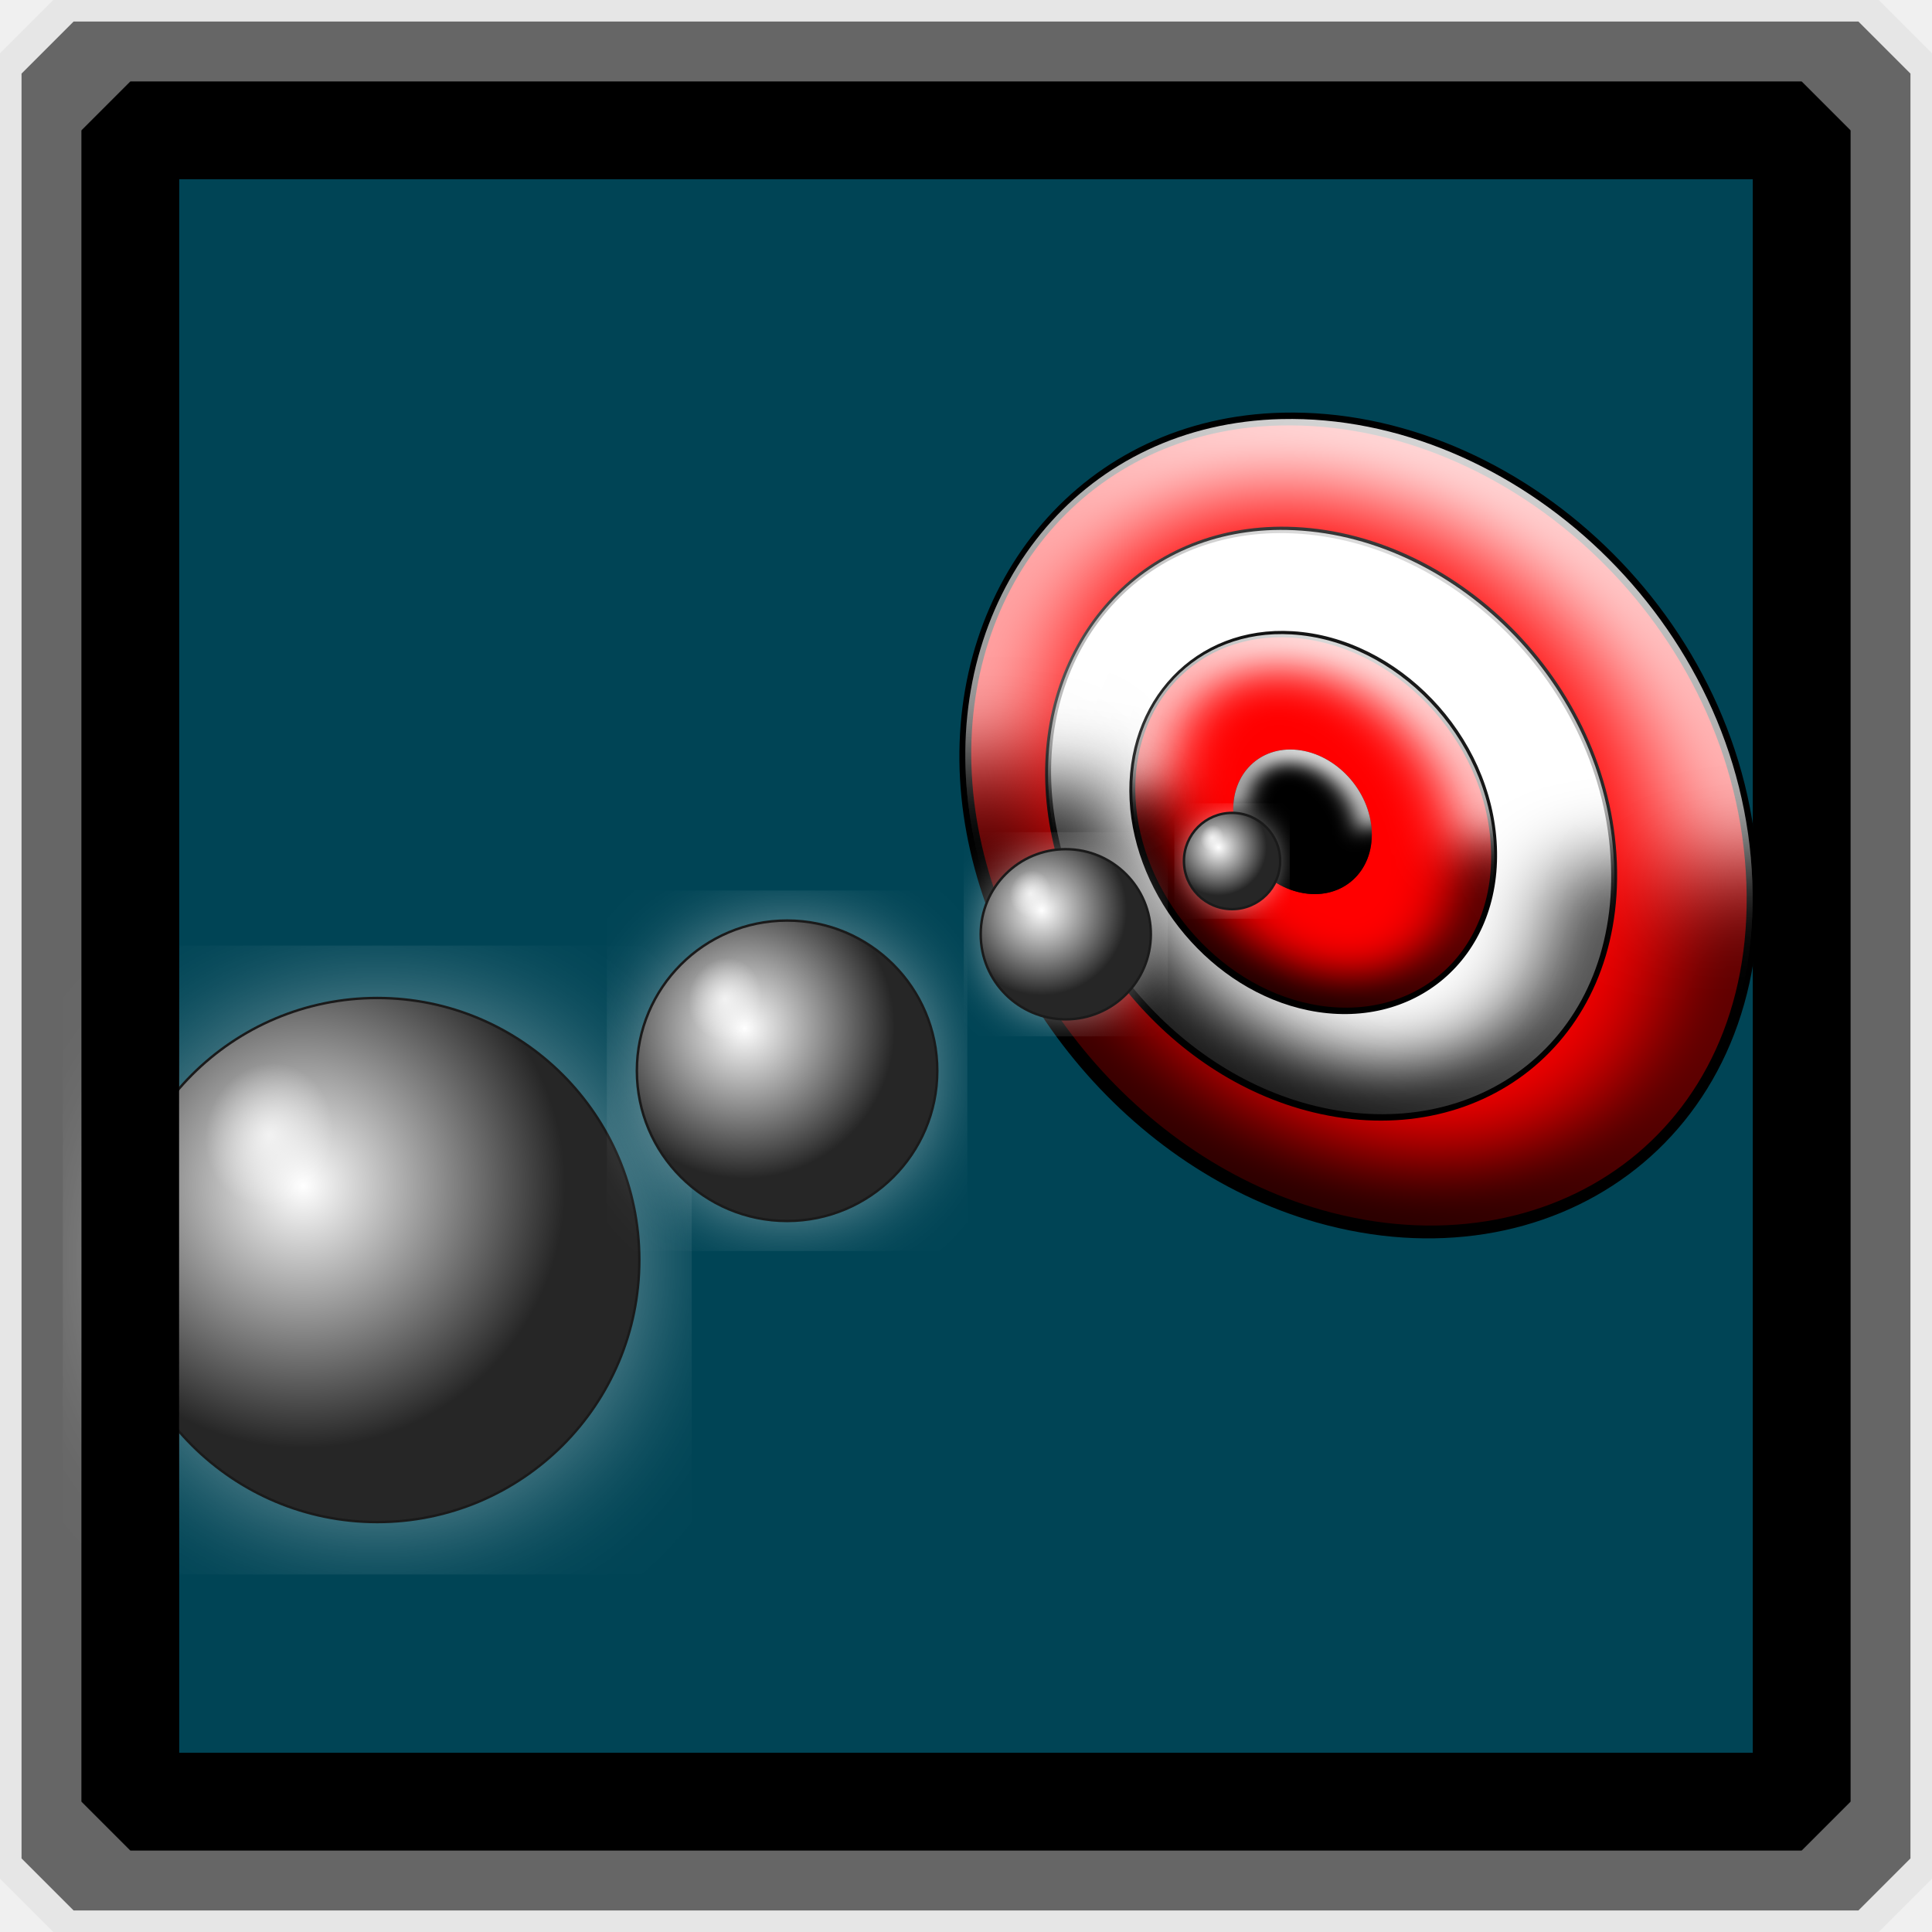
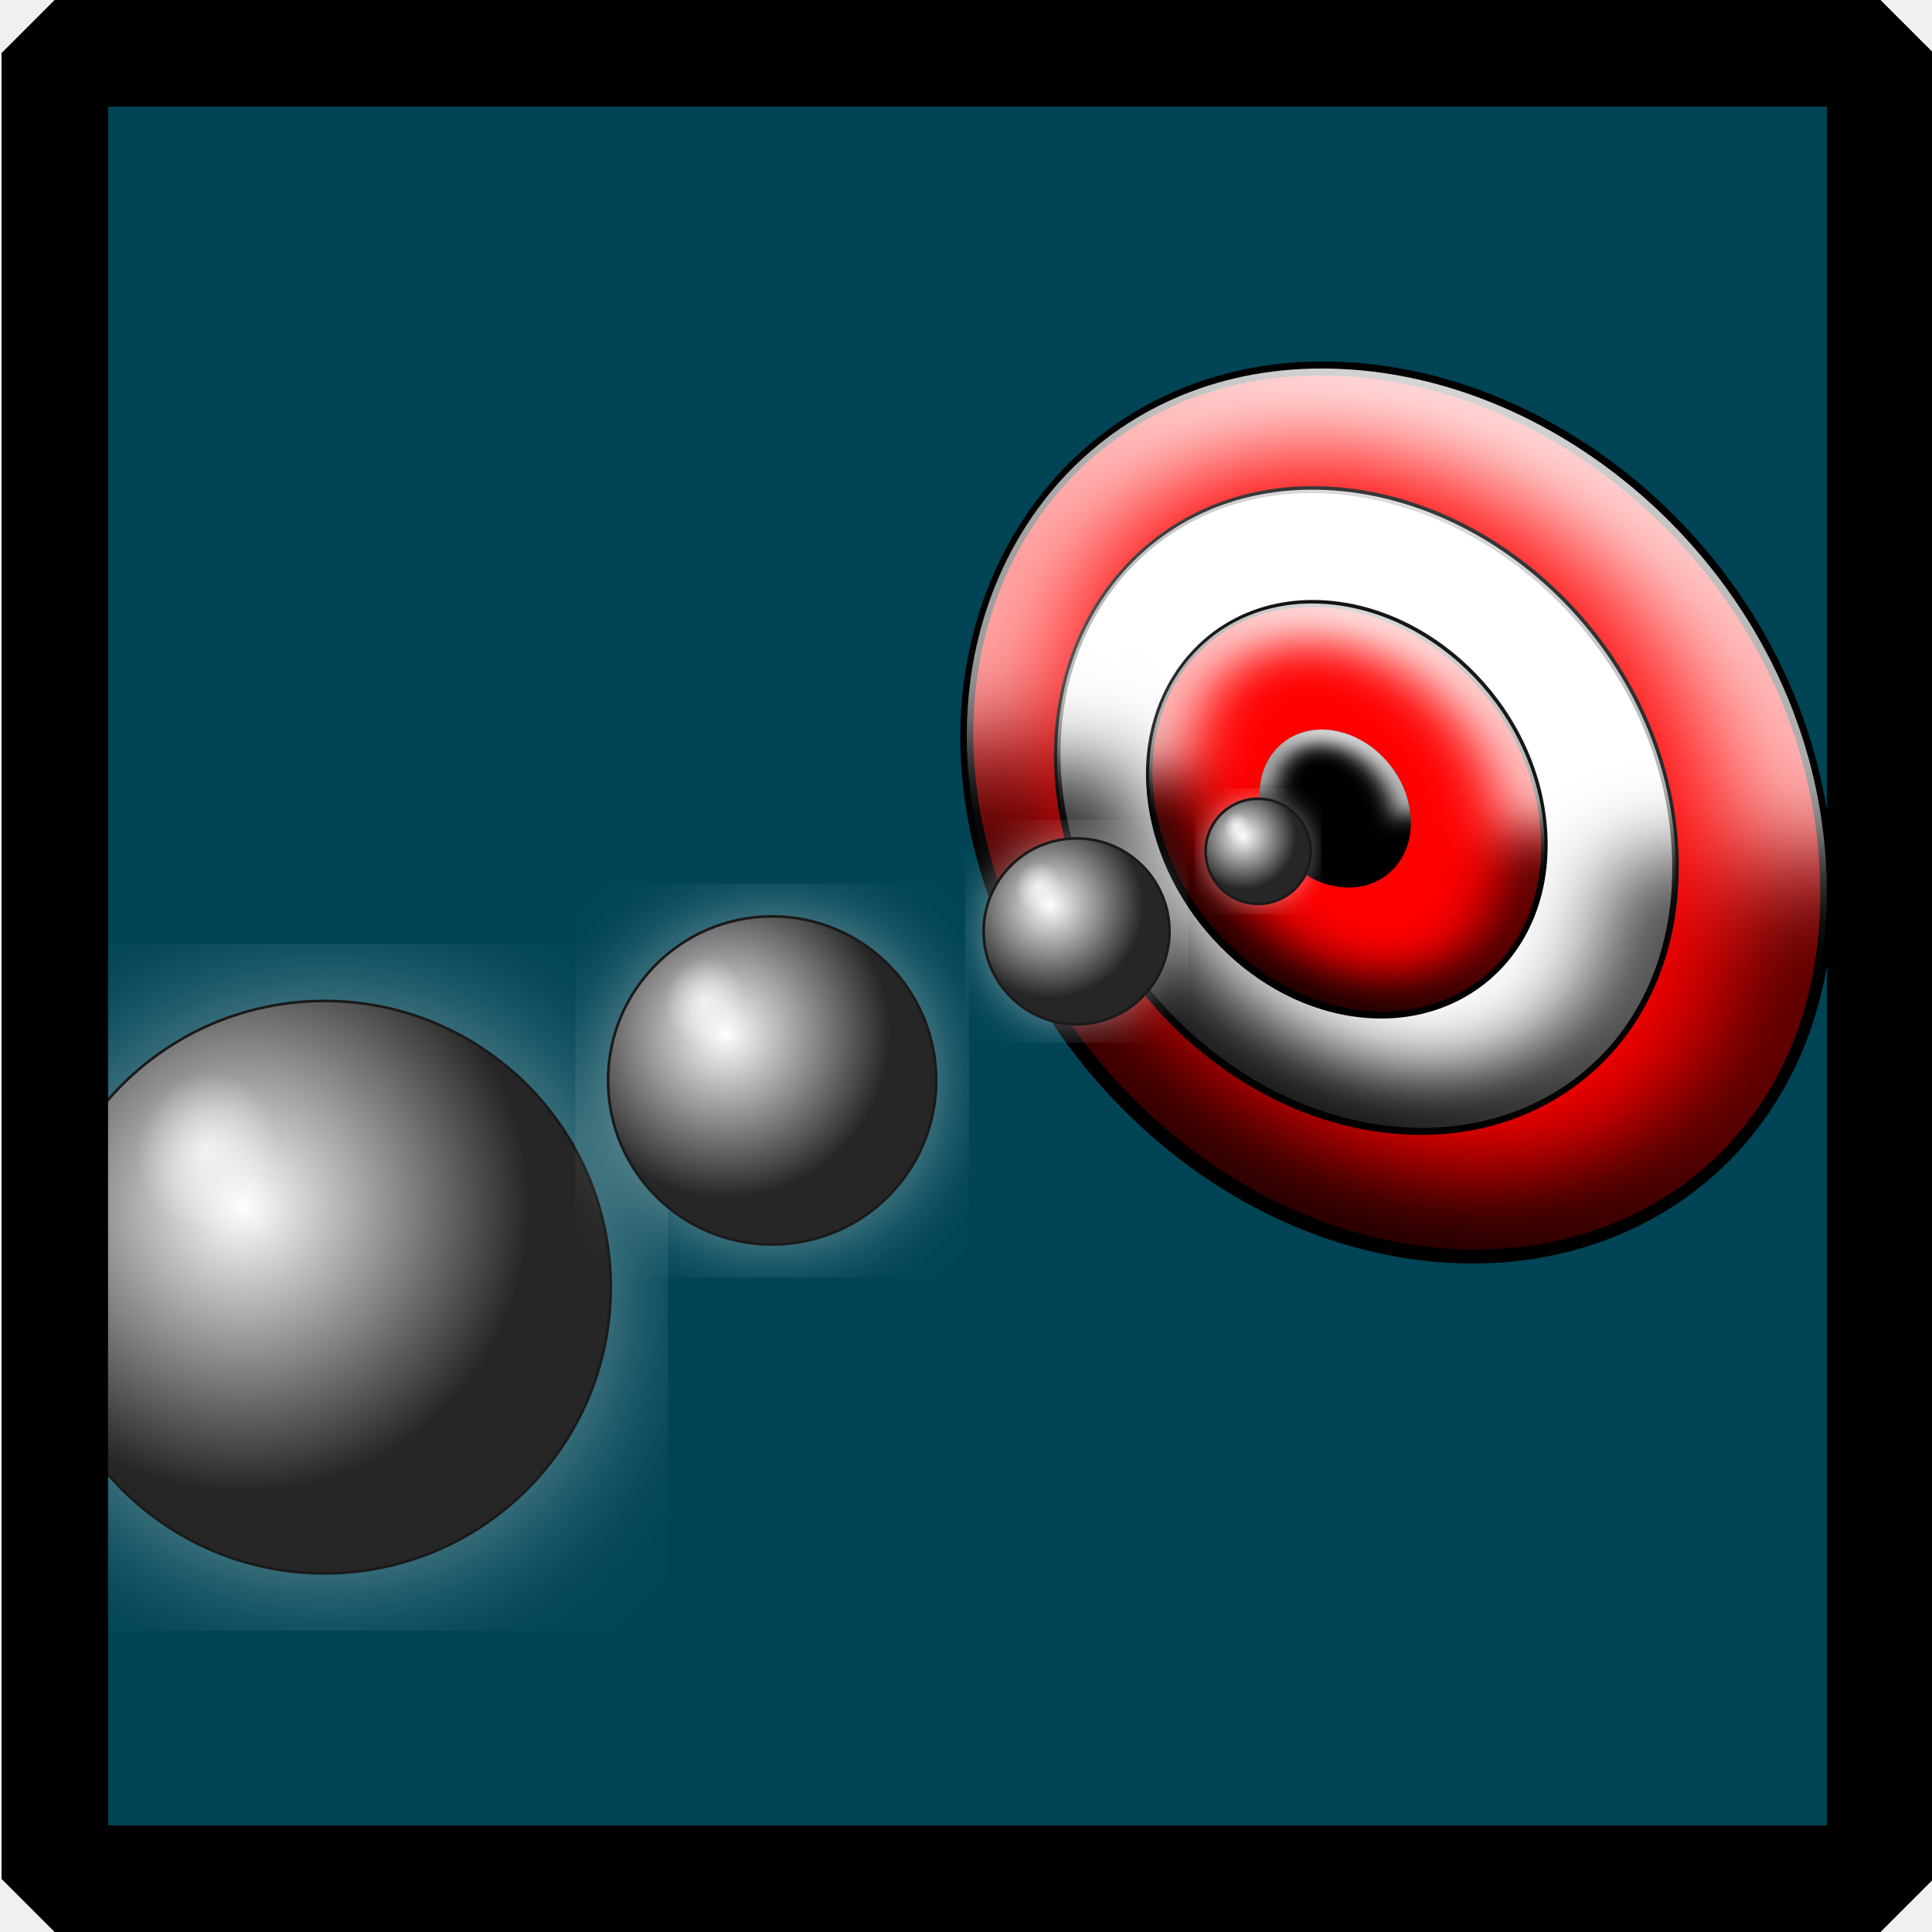
- <svg xmlns="http://www.w3.org/2000/svg" xmlns:ns1="http://www.openswatchbook.org/uri/2009/osb" xmlns:xlink="http://www.w3.org/1999/xlink" version="1.1" id="svg2" height="158.535" width="158.535">
+ <svg xmlns="http://www.w3.org/2000/svg" xmlns:ns1="http://www.openswatchbook.org/uri/2009/osb" xmlns:xlink="http://www.w3.org/1999/xlink" version="1.1" id="svg2" height="145.143" width="145.14">
  <defs id="defs4">
    <linearGradient id="linearGradient3896">
      <stop style="stop-color:#ffffff;stop-opacity:1;" offset="0" id="stop3898" />
      <stop style="stop-color:#ffffff;stop-opacity:0;" offset="1" id="stop3900" />
    </linearGradient>
    <linearGradient id="linearGradient3812">
      <stop style="stop-color:#ffffff;stop-opacity:1;" offset="0" id="stop3814" />
      <stop style="stop-color:#262626;stop-opacity:1;" offset="1" id="stop3816" />
    </linearGradient>
    <linearGradient id="linearGradient5365" ns1:paint="solid">
      <stop style="stop-color:#000000;stop-opacity:1;" offset="0" id="stop5367" />
    </linearGradient>
    <clipPath id="clipPath">
-       <path transform="translate(29.62457,35.73256)" style="color:#000000;fill:#ff0000;fill-opacity:1;fill-rule:nonzero;stroke:#000000;stroke-width:1;marker:none;visibility:visible;display:inline;overflow:visible;enable-background:accumulate" d="M64.842 55.274C50.005 47.259 39.287 30.181 38.996 15.978C38.703 1.636 49.079 -7.531 64.141 -3.897C81.926 0.395 98.894 20.262 98.896 39.49C98.899 58.468 82.304 64.706 64.842 55.274C64.842 55.274 64.842 55.274 64.842 55.274" id="path3038" />
+       <path transform="translate(29.62457,35.73256)" style="color:#000000;fill:#ff0000;fill-opacity:1;fill-rule:nonzero;stroke:#000000;stroke-width:1;marker:none;visibility:visible;display:inline;overflow:visible;enable-background:accumulate" d="M 64.842,55.274 C 50.005,47.259 39.287,30.181 38.996,15.978 38.703,1.636 49.079,-7.531 64.141,-3.897 81.926,0.395 98.894,20.262 98.896,39.49 98.899,58.468 82.304,64.706 64.842,55.274 c 0,0 0,0 0,0" id="path3038" />
    </clipPath>
-     <filter y="-0.5" x="-0.5" width="2.0" height="2.0" id="filter">
+     <filter y="-0.5" x="-0.5" width="2" height="2" id="filter" color-interpolation-filters="sRGB">
      <feGaussianBlur id="feGaussianBlur3958" stdDeviation="5.0" />
    </filter>
    <clipPath id="clipPathu">
-       <path transform="matrix(0.4676259,0,0,0.4676259,56.05314,58.9094)" style="color:#000000;fill:#ff0000;fill-opacity:1;fill-rule:nonzero;stroke:#000000;stroke-width:1.069;stroke-miterlimit:4;marker:none;visibility:visible;display:inline;overflow:visible;enable-background:accumulate" d="M81.752 35.452C66.232 28.282 54.265 10.524 54.018 -4.741C53.77 -20.08 65.415 -28.753 81.051 -23.714C97.941 -18.271 112.759 0.791 112.879 18.364C112.999 35.839 98.505 43.192 81.752 35.452C81.752 35.452 81.752 35.452 81.752 35.452" id="path3038-6" />
+       <path transform="matrix(0.4676259,0,0,0.4676259,56.05314,58.9094)" style="color:#000000;fill:#ff0000;fill-opacity:1;fill-rule:nonzero;stroke:#000000;stroke-width:1.069;stroke-miterlimit:4;marker:none;visibility:visible;display:inline;overflow:visible;enable-background:accumulate" d="M 81.752,35.452 C 66.232,28.282 54.265,10.524 54.018,-4.741 53.77,-20.08 65.415,-28.753 81.051,-23.714 c 16.89,5.443 31.708,24.505 31.828,42.078 0.12,17.475 -14.374,24.829 -31.127,17.089 0,0 0,0 0,0" id="path3038-6" />
    </clipPath>
-     <filter id="filterg" height="2.0" width="2.0" x="-0.5" y="-0.5">
+     <filter id="filterg" height="2" width="2" x="-0.5" y="-0.5" color-interpolation-filters="sRGB">
      <feGaussianBlur stdDeviation="5.0" id="feGaussianBlur4010" />
    </filter>
    <clipPath id="clipPathz">
-       <path transform="matrix(0.7266187,0,0,0.7266187,43.196,47.63418)" style="color:#000000;fill:#ffffff;fill-opacity:1;fill-rule:nonzero;stroke:#000000;stroke-width:0.688;stroke-miterlimit:4;marker:none;visibility:visible;display:inline;overflow:visible;enable-background:accumulate" d="M70.431 48.752C55.251 41.159 43.919 23.738 43.649 9.008C43.377 -5.829 54.378 -14.761 69.729 -10.416C87.043 -5.516 102.848 13.932 102.917 32.273C102.985 50.448 87.521 57.3 70.431 48.752C70.431 48.752 70.431 48.752 70.431 48.752" id="path3038-1" />
+       <path transform="matrix(0.7266187,0,0,0.7266187,43.196,47.63418)" style="color:#000000;fill:#ffffff;fill-opacity:1;fill-rule:nonzero;stroke:#000000;stroke-width:0.688;stroke-miterlimit:4;marker:none;visibility:visible;display:inline;overflow:visible;enable-background:accumulate" d="M 70.431,48.752 C 55.251,41.159 43.919,23.738 43.649,9.008 43.377,-5.829 54.378,-14.761 69.729,-10.416 c 17.314,4.9 33.119,24.348 33.188,42.689 0.068,18.175 -15.396,25.027 -32.486,16.479 0,0 0,0 0,0" id="path3038-1" />
    </clipPath>
-     <filter y="-0.5" x="-0.5" width="2.0" height="2.0" id="filterD">
+     <filter y="-0.5" x="-0.5" width="2" height="2" id="filterD" color-interpolation-filters="sRGB">
      <feGaussianBlur id="feGaussianBlur4078" stdDeviation="5.0" />
    </filter>
    <clipPath id="clipPaths">
-       <path transform="matrix(0.1798561,0,0,0.1798561,70.33885,71.43743)" style="color:#000000;fill:#000000;fill-opacity:1;fill-rule:nonzero;stroke:none;stroke-width:1;marker:none;visibility:visible;display:inline;overflow:visible;enable-background:accumulate" d="M132.57 -24.505C116.653 -31.179 103.91 -49.323 103.694 -65.231C103.477 -81.17 115.905 -89.506 131.868 -83.67C148.311 -77.658 162.144 -59.013 162.313 -42.221C162.481 -25.464 148.963 -17.63 132.57 -24.505C132.57 -24.505 132.57 -24.505 132.57 -24.505" id="path3038-9" />
+       <path transform="matrix(0.1798561,0,0,0.1798561,70.33885,71.43743)" style="color:#000000;fill:#000000;fill-opacity:1;fill-rule:nonzero;stroke:none;stroke-width:1;marker:none;visibility:visible;display:inline;overflow:visible;enable-background:accumulate" d="m 132.57,-24.505 c -15.917,-6.675 -28.66,-24.818 -28.876,-40.726 -0.217,-15.939 12.211,-24.275 28.174,-18.439 16.443,6.011 30.276,24.656 30.444,41.448 0.168,16.757 -13.35,24.591 -29.743,17.717 0,0 0,0 0,0" id="path3038-9" />
    </clipPath>
-     <filter id="filters" height="2.0" width="2.0" x="-0.5" y="-0.5">
+     <filter id="filters" height="2" width="2" x="-0.5" y="-0.5" color-interpolation-filters="sRGB">
      <feGaussianBlur stdDeviation="5.0" id="feGaussianBlur4162" />
    </filter>
-     <filter style="color-interpolation-filters:sRGB;" id="filter4589">
+     <filter id="filter4589" color-interpolation-filters="sRGB">
      <feFlood result="flood" flood-color="rgb(255,255,255)" flood-opacity="0.45" id="feFlood4591" />
      <feComposite result="composite1" operator="in" in="flood" in2="SourceGraphic" id="feComposite4593" />
-       <feGaussianBlur result="blur" stdDeviation="2" in="composite" id="feGaussianBlur4595" />
+       <feGaussianBlur result="blur" stdDeviation="2" id="feGaussianBlur4595" />
      <feOffset result="offset" dy="0" dx="0" id="feOffset4597" />
      <feComposite result="composite2" operator="over" in="SourceGraphic" in2="offset" id="feComposite4599" />
    </filter>
    <radialGradient xlink:href="#linearGradient3812-7" id="radialGradient3818-8" cx="60.357" cy="76.481" fx="60.357" fy="76.481" r="4.107" gradientUnits="userSpaceOnUse" />
    <linearGradient id="linearGradient3812-7">
      <stop style="stop-color:#ffffff;stop-opacity:1;" offset="0" id="stop3814-7" />
      <stop style="stop-color:#262626;stop-opacity:1;" offset="1" id="stop3816-7" />
    </linearGradient>
    <radialGradient xlink:href="#linearGradient3812" id="radialGradient3922" gradientUnits="userSpaceOnUse" cx="60.268" cy="76.124" fx="60.268" fy="76.124" r="4.107" />
    <radialGradient xlink:href="#linearGradient3896" id="radialGradient3924" gradientUnits="userSpaceOnUse" gradientTransform="matrix(0.7169827,0.1921149,-0.2181063,0.8139839,34.24167,2.574887)" cx="61.429" cy="77.285" fx="61.429" fy="77.285" r="4.107" />
    <radialGradient xlink:href="#linearGradient3812" id="radialGradient3932" gradientUnits="userSpaceOnUse" cx="60.268" cy="76.124" fx="60.268" fy="76.124" r="4.107" />
    <radialGradient xlink:href="#linearGradient3896" id="radialGradient3934" gradientUnits="userSpaceOnUse" gradientTransform="matrix(0.7169827,0.1921149,-0.2181063,0.8139839,34.24167,2.574887)" cx="61.429" cy="77.285" fx="61.429" fy="77.285" r="4.107" />
    <radialGradient xlink:href="#linearGradient3812" id="radialGradient3942" gradientUnits="userSpaceOnUse" cx="60.268" cy="76.124" fx="60.268" fy="76.124" r="4.107" />
    <radialGradient xlink:href="#linearGradient3896" id="radialGradient3944" gradientUnits="userSpaceOnUse" gradientTransform="matrix(0.7169827,0.1921149,-0.2181063,0.8139839,34.24167,2.574887)" cx="61.429" cy="77.285" fx="61.429" fy="77.285" r="4.107" />
    <radialGradient xlink:href="#linearGradient3812" id="radialGradient3952" gradientUnits="userSpaceOnUse" cx="60.268" cy="76.124" fx="60.268" fy="76.124" r="4.107" />
    <radialGradient xlink:href="#linearGradient3896" id="radialGradient3954" gradientUnits="userSpaceOnUse" gradientTransform="matrix(0.7169827,0.1921149,-0.2181063,0.8139839,34.24167,2.574887)" cx="61.429" cy="77.285" fx="61.429" fy="77.285" r="4.107" />
    <radialGradient xlink:href="#linearGradient3812" id="radialGradient3962" gradientUnits="userSpaceOnUse" cx="60.268" cy="76.124" fx="60.268" fy="76.124" r="4.107" />
    <radialGradient xlink:href="#linearGradient3896" id="radialGradient3964" gradientUnits="userSpaceOnUse" gradientTransform="matrix(0.7169827,0.1921149,-0.2181063,0.8139839,34.24167,2.574887)" cx="61.429" cy="77.285" fx="61.429" fy="77.285" r="4.107" />
-     <filter id="filter3980" style="color-interpolation-filters:sRGB;">
+     <filter id="filter3980" color-interpolation-filters="sRGB">
      <feFlood id="feFlood3982" flood-opacity="0.7" flood-color="rgb(0,0,0)" result="flood" />
      <feComposite id="feComposite3984" in2="SourceGraphic" in="flood" operator="in" result="composite1" />
-       <feGaussianBlur id="feGaussianBlur3986" in="composite" stdDeviation="2" result="blur" />
+       <feGaussianBlur id="feGaussianBlur3986" stdDeviation="2" result="blur" />
      <feOffset id="feOffset3988" dx="0" dy="0" result="offset" />
      <feComposite id="feComposite3990" in2="offset" in="SourceGraphic" operator="over" result="composite2" />
    </filter>
    <radialGradient xlink:href="#linearGradient3812" id="radialGradient4059" gradientUnits="userSpaceOnUse" cx="60.268" cy="76.124" fx="60.268" fy="76.124" r="4.107" />
    <radialGradient xlink:href="#linearGradient3896" id="radialGradient4061" gradientUnits="userSpaceOnUse" gradientTransform="matrix(0.7169827,0.1921149,-0.2181063,0.8139839,34.24167,2.574887)" cx="61.429" cy="77.285" fx="61.429" fy="77.285" r="4.107" />
  </defs>
-   <g id="layer1" transform="translate(-173.642,-311.5646)" style="display:inline">
-     <rect style="fill:none;stroke:#e6e6e6;stroke-width:8.738;stroke-linecap:round;stroke-linejoin:bevel;stroke-miterlimit:4;stroke-dasharray:none" id="rect2985-1-7" width="149.797" height="149.797" x="178.011" y="315.933" />
-     <rect style="fill:none;stroke:#666666;stroke-width:8.543;stroke-linecap:round;stroke-linejoin:bevel;stroke-miterlimit:4;stroke-dasharray:none" id="rect2985-1" width="146.457" height="146.457" x="179.681" y="317.604" />
-     <rect style="fill:#004455;stroke:#000000;stroke-width:8;stroke-linecap:round;stroke-linejoin:bevel;stroke-miterlimit:4;stroke-dasharray:none" id="rect2985" width="137.143" height="137.143" x="184.338" y="322.261" />
+   <g id="layer1" transform="translate(-171.6853,-318.2606)" style="display:inline">
+     <rect style="fill:#004455;stroke:#000000;stroke-width:8;stroke-linecap:round;stroke-linejoin:bevel;stroke-miterlimit:4;stroke-dasharray:none" id="rect2985" width="137.143" height="137.143" x="175.802" y="322.261" />
  </g>
-   <g id="layer2">
-     <g transform="matrix(0.823896,-0.4968644,0.3482086,0.9693357,-5.049162,75.78607)" id="g4321">
+   <g id="layer2" transform="translate(1.956685,-6.696031)">
+     <g transform="matrix(0.823896,-0.4968644,0.3482086,0.9693357,-13.58468,75.78607)" id="g4321">
      <g id="g3858" transform="matrix(1.163794,0.2953164,-0.3577613,0.9606611,27.0565,-37.01582)">
        <path id="path3967" d="M 64.842,55.274 C 50.005,47.259 39.287,30.181 38.996,15.978 38.703,1.636 49.079,-7.531 64.141,-3.897 81.926,0.395 98.894,20.262 98.896,39.49 98.899,58.468 82.304,64.706 64.842,55.274 c 0,0 0,0 0,0" style="color:#000000;fill:#ff0000;fill-opacity:1;fill-rule:nonzero;stroke:#000000;stroke-width:0.917;marker:none;visibility:visible;display:inline;overflow:visible;enable-background:accumulate" transform="translate(29.62457,35.73256)" />
        <path id="path4088" d="M 70.431,48.752 C 55.251,41.159 43.919,23.738 43.649,9.008 43.377,-5.829 54.378,-14.761 69.729,-10.416 c 17.314,4.9 33.119,24.348 33.188,42.689 0.068,18.175 -15.396,25.027 -32.486,16.479 0,0 0,0 0,0" style="color:#000000;fill:#ffffff;fill-opacity:1;fill-rule:nonzero;stroke:#000000;stroke-width:0.631;stroke-miterlimit:4;marker:none;visibility:visible;display:inline;overflow:visible;enable-background:accumulate" transform="matrix(0.7266187,0,0,0.7266187,43.196,47.63418)" />
        <path id="path4021" d="M 81.752,35.452 C 66.232,28.282 54.265,10.524 54.018,-4.741 53.77,-20.08 65.415,-28.753 81.051,-23.714 c 16.89,5.443 31.708,24.505 31.828,42.078 0.12,17.475 -14.374,24.829 -31.127,17.089 0,0 0,0 0,0" style="color:#000000;fill:#ff0000;fill-opacity:1;fill-rule:nonzero;stroke:#000000;stroke-width:0.981;stroke-miterlimit:4;marker:none;visibility:visible;display:inline;overflow:visible;enable-background:accumulate" transform="matrix(0.4676259,0,0,0.4676259,56.05314,58.9094)" />
        <path id="path4174" d="m 132.57,-24.505 c -15.917,-6.675 -28.66,-24.818 -28.876,-40.726 -0.217,-15.939 12.211,-24.275 28.174,-18.439 16.443,6.011 30.276,24.656 30.444,41.448 0.168,16.757 -13.35,24.591 -29.743,17.717 0,0 0,0 0,0" style="color:#000000;fill:#000000;fill-opacity:1;fill-rule:nonzero;stroke:none;stroke-width:1;marker:none;visibility:visible;display:inline;overflow:visible;enable-background:accumulate" transform="matrix(0.1798561,0,0,0.1798561,70.33885,71.43743)" />
        <g clip-path="url(#clipPath)" id="g3972">
          <g id="g3974">
            <path id="path3976" d="M 38.996,15.978 C 38.703,1.636 49.079,-7.531 64.141,-3.897 m 0,0 C 81.926,0.395 98.894,20.262 98.896,39.49 M 64.842,55.274 c 0,0 0,0 0,0" style="fill:none;stroke:#ffffff;stroke-width:9.171;stroke-opacity:1;filter:url(#filter)" transform="translate(29.62457,35.73256)" />
            <path id="path3978" d="M 64.842,55.274 C 50.005,47.259 39.287,30.181 38.996,15.978 M 98.896,39.49 C 98.899,58.468 82.304,64.706 64.842,55.274" style="fill:none;stroke:#000000;stroke-width:9.171;stroke-opacity:1;filter:url(#filter)" transform="translate(29.62457,35.73256)" />
          </g>
        </g>
        <g id="g4028" clip-path="url(#clipPathu)">
          <g id="g4030">
            <path id="path4032" d="M 54.018,-4.741 C 53.77,-20.08 65.415,-28.753 81.051,-23.714 m 0,0 c 16.89,5.443 31.708,24.505 31.828,42.078 M 81.752,35.452 c 0,0 0,0 0,0" style="fill:none;stroke:#ffffff;stroke-width:9.171;stroke-opacity:1;filter:url(#filterg)" transform="matrix(0.4676259,0,0,0.4676259,56.05314,58.9094)" />
            <path id="path4034" d="M 81.752,35.452 C 66.232,28.282 54.265,10.524 54.018,-4.741 M 112.879,18.364 c 0.12,17.475 -14.374,24.829 -31.127,17.089" style="fill:none;stroke:#000000;stroke-width:9.171;stroke-opacity:1;filter:url(#filterg)" transform="matrix(0.4676259,0,0,0.4676259,56.05314,58.9094)" />
          </g>
        </g>
        <g clip-path="url(#clipPathz)" id="g4100">
          <g id="g4102">
            <path id="path4104" d="M 43.649,9.008 C 43.377,-5.829 54.378,-14.761 69.729,-10.416 m 0,0 C 87.043,-5.516 102.848,13.932 102.917,32.273 M 70.431,48.752 c 0,0 0,0 0,0" style="fill:none;stroke:#ffffff;stroke-width:9.171;stroke-opacity:1;filter:url(#filterD)" transform="matrix(0.7266187,0,0,0.7266187,43.196,47.63418)" />
            <path id="path4106" d="M 70.431,48.752 C 55.251,41.159 43.919,23.738 43.649,9.008 M 102.917,32.273 c 0.068,18.175 -15.396,25.027 -32.486,16.479" style="fill:none;stroke:#000000;stroke-width:9.171;stroke-opacity:1;filter:url(#filterD)" transform="matrix(0.7266187,0,0,0.7266187,43.196,47.63418)" />
          </g>
        </g>
        <g id="g4188" clip-path="url(#clipPaths)">
          <g id="g4190">
            <path id="path4192" d="m 103.694,-65.231 c -0.217,-15.939 12.211,-24.275 28.174,-18.439 m 0,0 c 16.443,6.011 30.276,24.656 30.444,41.448 m -29.743,17.717 c 0,0 0,0 0,0" style="fill:none;stroke:#ffffff;stroke-width:9.171;stroke-opacity:1;filter:url(#filters)" transform="matrix(0.1798561,0,0,0.1798561,70.33885,71.43743)" />
            <path id="path4194" d="m 132.57,-24.505 c -15.917,-6.675 -28.66,-24.818 -28.876,-40.726 m 58.619,23.009 c 0.168,16.757 -13.35,24.591 -29.743,17.717" style="fill:none;stroke:#000000;stroke-width:9.171;stroke-opacity:1;filter:url(#filters)" transform="matrix(0.1798561,0,0,0.1798561,70.33885,71.43743)" />
          </g>
        </g>
      </g>
    </g>
-     <g transform="matrix(2.617771,0,0,2.617771,-129.8491,-98.91995)" id="g3946" style="filter:url(#filter4589)">
+     <g transform="matrix(2.617771,0,0,2.617771,-138.3846,-98.91995)" id="g3946" style="filter:url(#filter4589)">
      <path d="m 65.536,77.285 c 0,2.268 -1.839,4.107 -4.107,4.107 -2.268,0 -4.107,-1.839 -4.107,-4.107 0,-2.268 1.839,-4.107 4.107,-4.107 2.268,0 4.107,1.839 4.107,4.107 z" id="path3948" style="color:#000000;fill:url(#radialGradient3952);fill-opacity:1;fill-rule:nonzero;stroke:#1a1a1a;stroke-width:0.038;stroke-miterlimit:4;stroke-opacity:1;stroke-dasharray:none;marker:none;visibility:visible;display:inline;overflow:visible;enable-background:accumulate" transform="matrix(2,0,0,2,-61.42857,-77.28488)" />
      <path d="m 65.536,77.285 c 0,2.268 -1.839,4.107 -4.107,4.107 -2.268,0 -4.107,-1.839 -4.107,-4.107 0,-2.268 1.839,-4.107 4.107,-4.107 2.268,0 4.107,1.839 4.107,4.107 z" id="path3950" style="opacity:0.75;color:#000000;fill:url(#radialGradient3954);fill-opacity:1;fill-rule:nonzero;stroke:none;stroke-width:5;marker:none;visibility:visible;display:inline;overflow:visible;enable-background:accumulate" transform="matrix(0.6521739,0,0,0.6521739,17.9736,22.95312)" />
    </g>
-     <rect style="display:inline;fill:none;stroke:#000000;stroke-width:8;stroke-linecap:round;stroke-linejoin:bevel;stroke-miterlimit:4;stroke-dasharray:none" id="rect2985-8" width="137.143" height="137.143" x="184.338" y="322.261" transform="translate(-173.642,-311.5646)" />
-     <g id="g3936" transform="matrix(1.500628,0,0,1.500628,-27.5971,-28.11208)" style="filter:url(#filter4589)">
+     <rect style="fill:none;stroke:#000000;stroke-width:8;stroke-linecap:round;stroke-linejoin:bevel;stroke-miterlimit:4;stroke-dasharray:none;display:inline" id="rect2985-8" width="137.143" height="137.143" x="2.16" y="10.696" />
+     <g id="g3936" transform="matrix(1.500628,0,0,1.500628,-36.13262,-28.11208)" style="filter:url(#filter4589)">
      <path transform="matrix(2,0,0,2,-61.42857,-77.28488)" style="color:#000000;fill:url(#radialGradient4059);fill-opacity:1;fill-rule:nonzero;stroke:#1a1a1a;stroke-width:0.067;stroke-miterlimit:4;stroke-opacity:1;stroke-dasharray:none;marker:none;visibility:visible;display:inline;overflow:visible;enable-background:accumulate" id="path3938" d="m 65.536,77.285 c 0,2.268 -1.839,4.107 -4.107,4.107 -2.268,0 -4.107,-1.839 -4.107,-4.107 0,-2.268 1.839,-4.107 4.107,-4.107 2.268,0 4.107,1.839 4.107,4.107 z" />
      <path transform="matrix(0.6521739,0,0,0.6521739,17.9736,22.95312)" style="opacity:0.75;color:#000000;fill:url(#radialGradient4061);fill-opacity:1;fill-rule:nonzero;stroke:none;stroke-width:5;marker:none;visibility:visible;display:inline;overflow:visible;enable-background:accumulate" id="path3940" d="m 65.536,77.285 c 0,2.268 -1.839,4.107 -4.107,4.107 -2.268,0 -4.107,-1.839 -4.107,-4.107 0,-2.268 1.839,-4.107 4.107,-4.107 2.268,0 4.107,1.839 4.107,4.107 z" />
    </g>
-     <g transform="matrix(0.8499448,0,0,0.8499448,35.24324,10.97444)" id="g3926" style="filter:url(#filter4589)">
+     <g transform="matrix(0.8499448,0,0,0.8499448,26.70772,10.97444)" id="g3926" style="filter:url(#filter4589)">
      <path d="m 65.536,77.285 c 0,2.268 -1.839,4.107 -4.107,4.107 -2.268,0 -4.107,-1.839 -4.107,-4.107 0,-2.268 1.839,-4.107 4.107,-4.107 2.268,0 4.107,1.839 4.107,4.107 z" id="path3928" style="color:#000000;fill:url(#radialGradient3932);fill-opacity:1;fill-rule:nonzero;stroke:#1a1a1a;stroke-width:0.118;stroke-miterlimit:4;stroke-opacity:1;stroke-dasharray:none;marker:none;visibility:visible;display:inline;overflow:visible;enable-background:accumulate" transform="matrix(2,0,0,2,-61.42857,-77.28488)" />
      <path d="m 65.536,77.285 c 0,2.268 -1.839,4.107 -4.107,4.107 -2.268,0 -4.107,-1.839 -4.107,-4.107 0,-2.268 1.839,-4.107 4.107,-4.107 2.268,0 4.107,1.839 4.107,4.107 z" id="path3930" style="opacity:0.75;color:#000000;fill:url(#radialGradient3934);fill-opacity:1;fill-rule:nonzero;stroke:none;stroke-width:5;marker:none;visibility:visible;display:inline;overflow:visible;enable-background:accumulate" transform="matrix(0.6521739,0,0,0.6521739,17.9736,22.95312)" />
    </g>
-     <g id="g3956" transform="matrix(0.4808385,0,0,0.4808385,71.56231,33.49064)" style="filter:url(#filter4589)">
+     <g id="g3956" transform="matrix(0.4808385,0,0,0.4808385,63.02679,33.49064)" style="filter:url(#filter4589)">
      <path transform="matrix(2,0,0,2,-61.42857,-77.28488)" style="color:#000000;fill:url(#radialGradient3962);fill-opacity:1;fill-rule:nonzero;stroke:#1a1a1a;stroke-width:0.208;stroke-miterlimit:4;stroke-opacity:1;stroke-dasharray:none;marker:none;visibility:visible;display:inline;overflow:visible;enable-background:accumulate" id="path3958" d="m 65.536,77.285 c 0,2.268 -1.839,4.107 -4.107,4.107 -2.268,0 -4.107,-1.839 -4.107,-4.107 0,-2.268 1.839,-4.107 4.107,-4.107 2.268,0 4.107,1.839 4.107,4.107 z" />
      <path transform="matrix(0.6521739,0,0,0.6521739,17.9736,22.95312)" style="opacity:0.75;color:#000000;fill:url(#radialGradient3964);fill-opacity:1;fill-rule:nonzero;stroke:none;stroke-width:5;marker:none;visibility:visible;display:inline;overflow:visible;enable-background:accumulate" id="path3960" d="m 65.536,77.285 c 0,2.268 -1.839,4.107 -4.107,4.107 -2.268,0 -4.107,-1.839 -4.107,-4.107 0,-2.268 1.839,-4.107 4.107,-4.107 2.268,0 4.107,1.839 4.107,4.107 z" />
    </g>
  </g>
-   <g id="layer3" style="display:none">
+   <g id="layer3" style="display:none" transform="translate(1.956685,-6.696031)">
    <path style="fill:none;stroke:#000000;stroke-width:1px;stroke-linecap:butt;stroke-linejoin:miter;stroke-opacity:1" d="M 16.543,85.443 115.607,64.106 18.219,139.516" id="path3040" />
  </g>
</svg>
